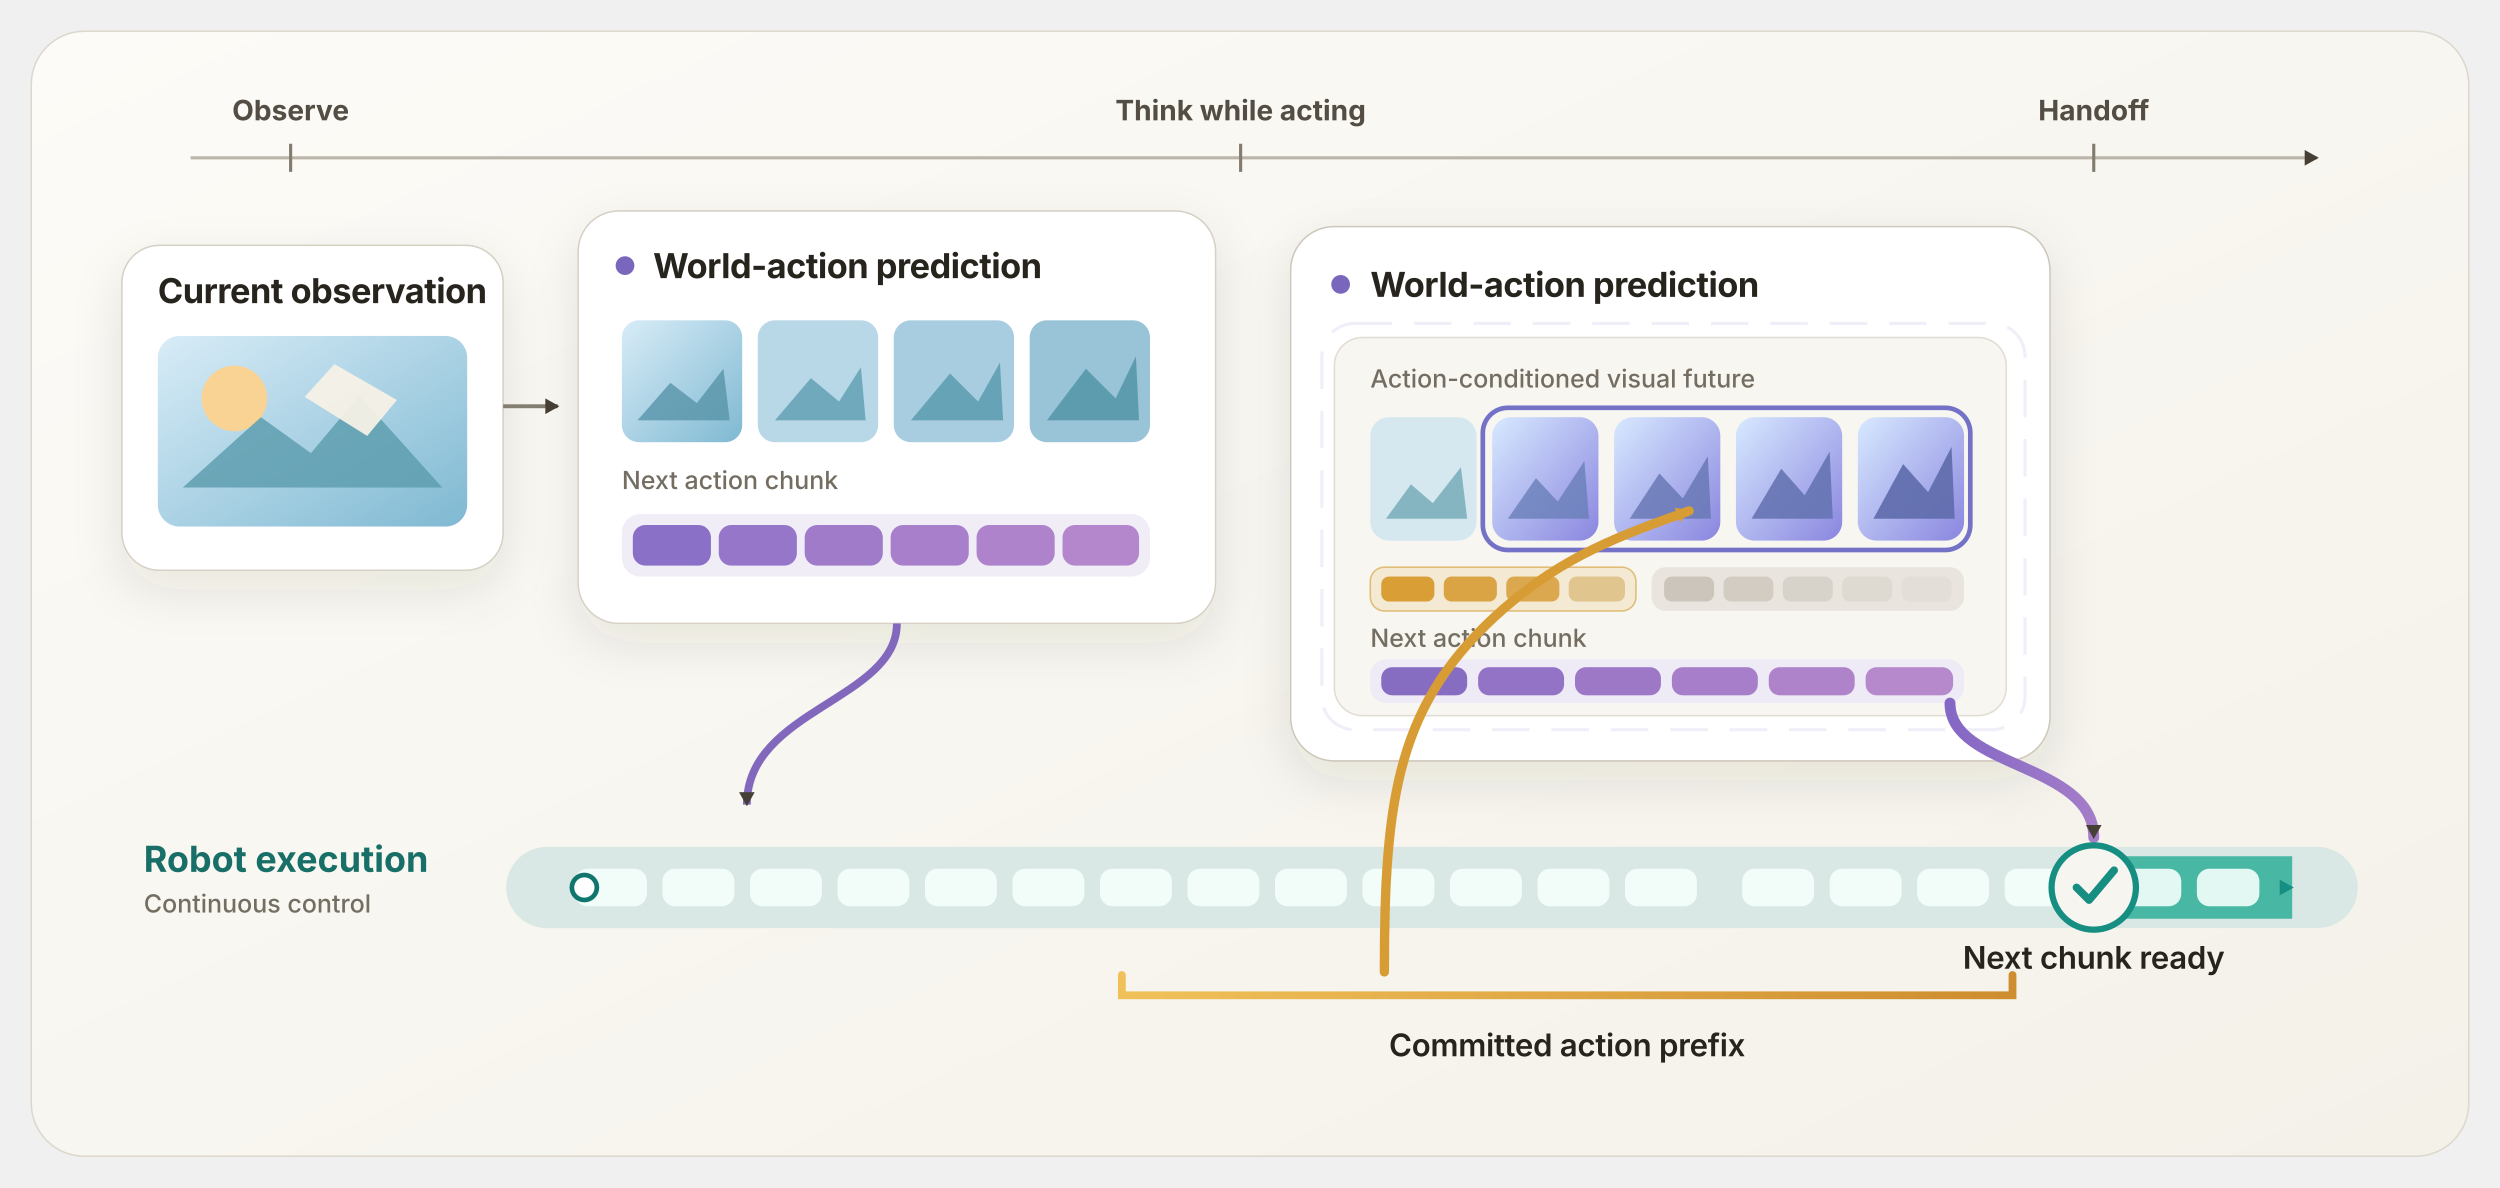
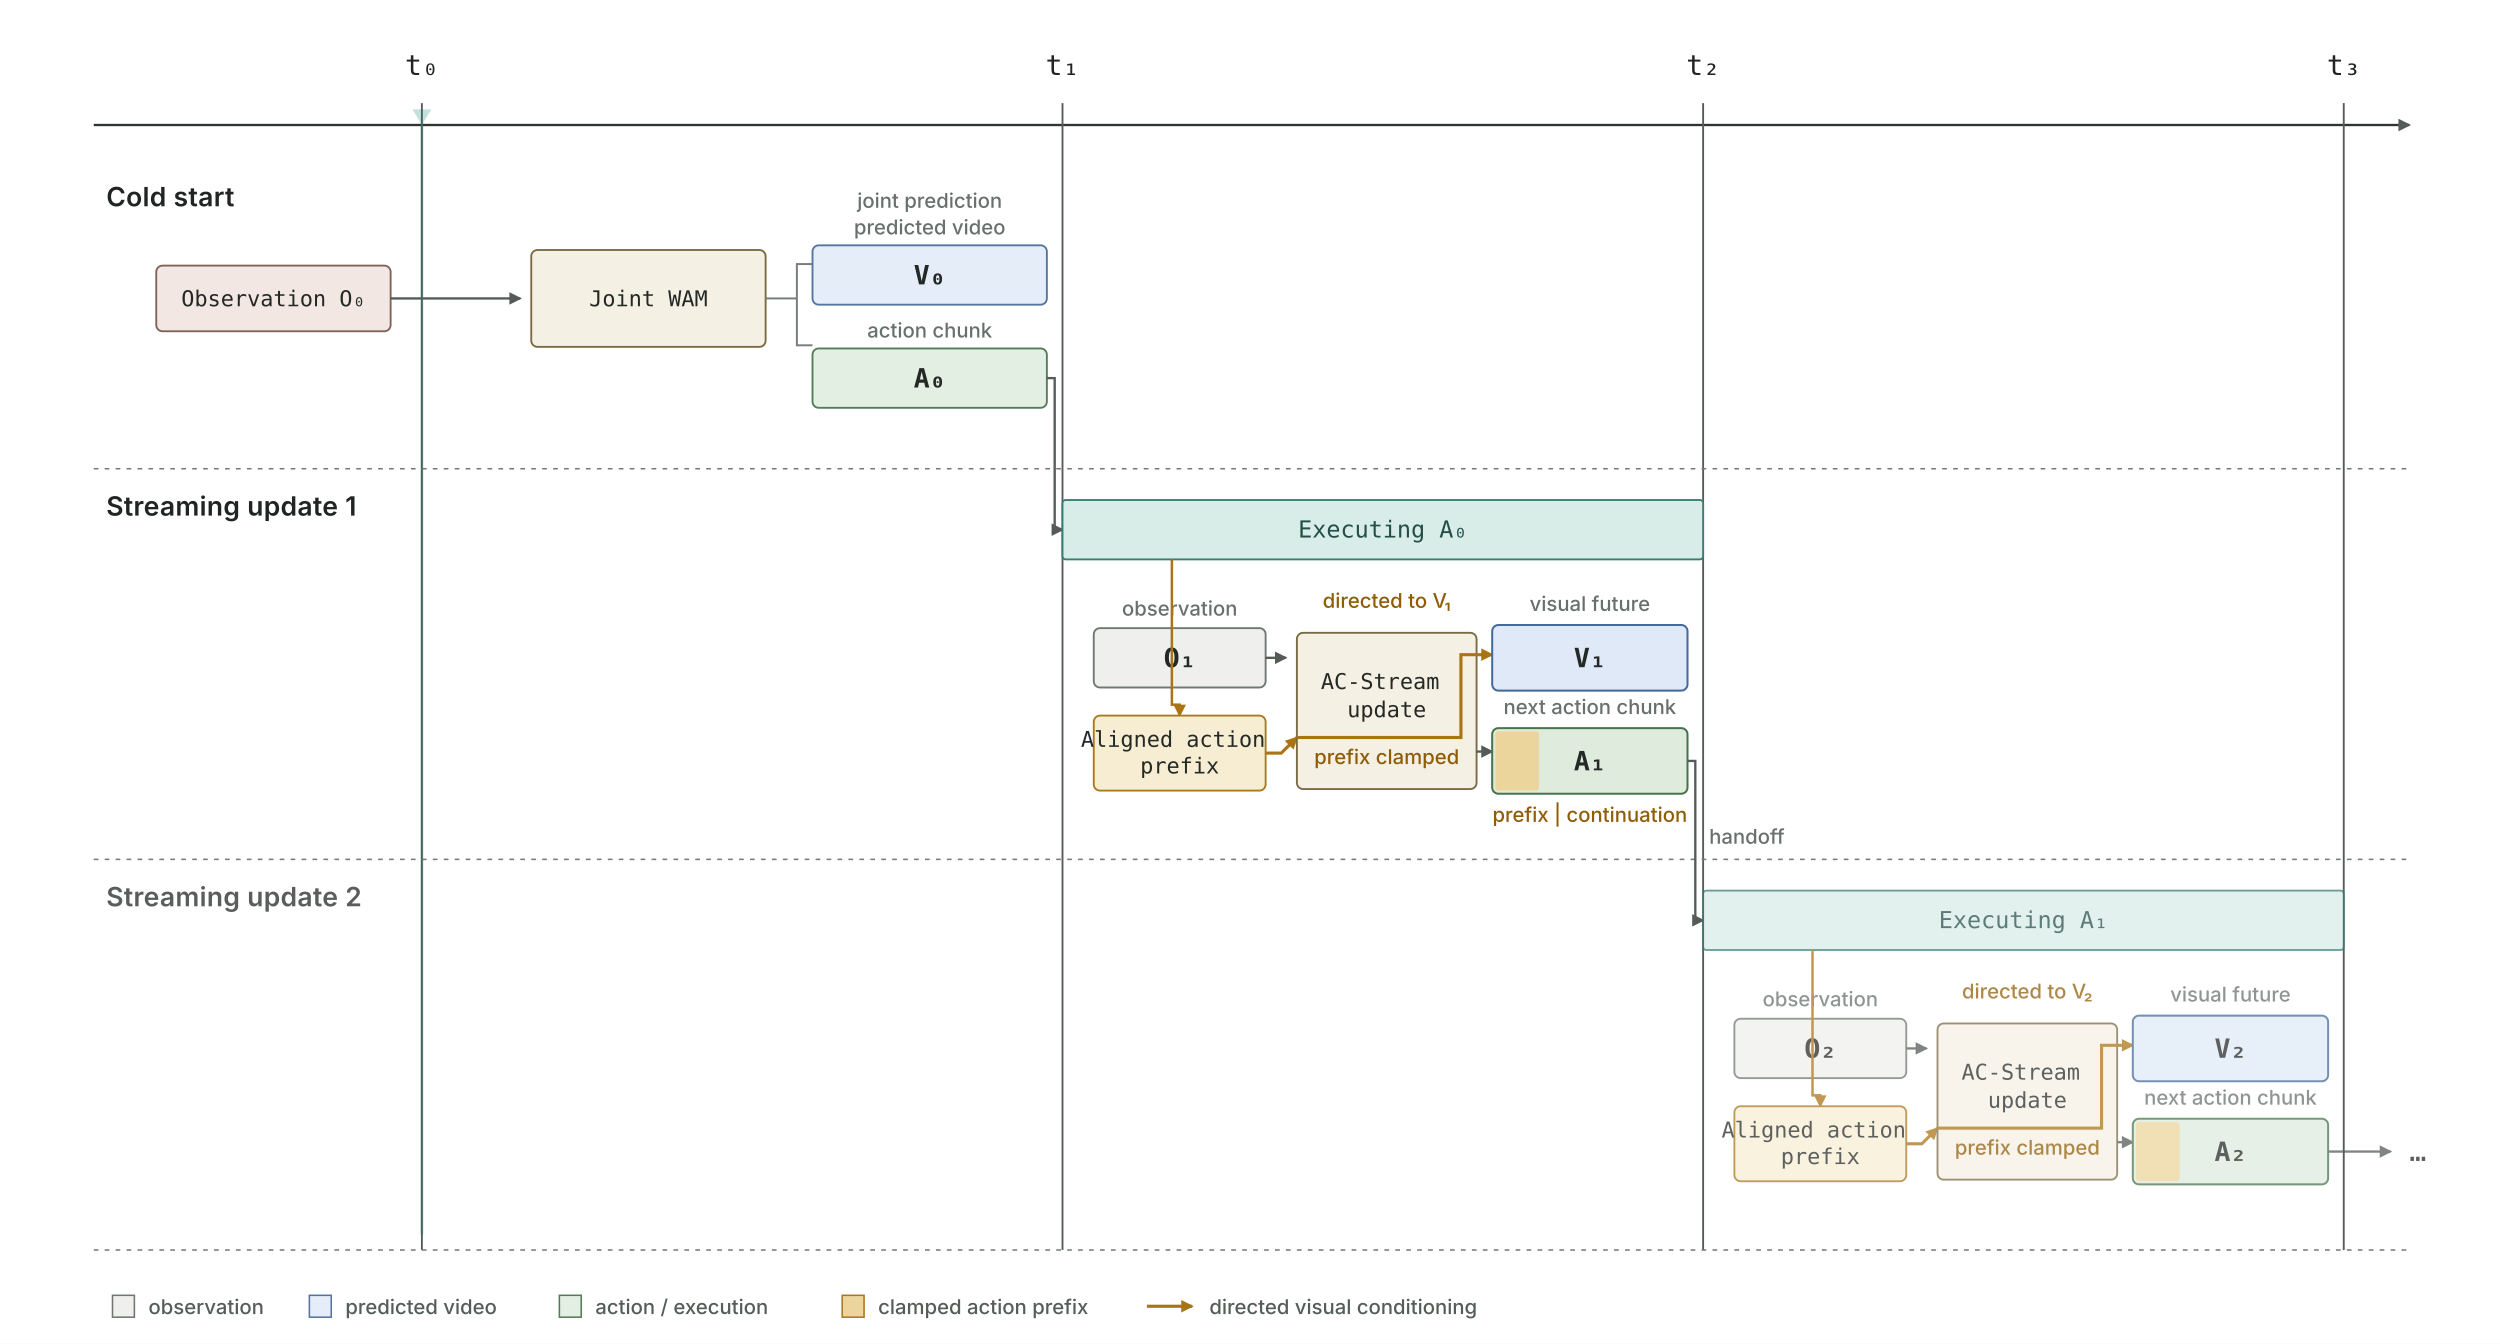
- <svg xmlns="http://www.w3.org/2000/svg" viewBox="0 0 1600 760" role="img" aria-labelledby="streamwam-method-title streamwam-method-desc">
+ <svg xmlns="http://www.w3.org/2000/svg" viewBox="0 0 1600 860" role="img" aria-labelledby="streamwam-method-title streamwam-method-desc">
  <defs>
-     <linearGradient id="panel-bg" x1="0" y1="0" x2="1" y2="1">
-       <stop offset="0" stop-color="#fcfbf7" />
-       <stop offset="1" stop-color="#f4f1e9" />
-     </linearGradient>
-     <linearGradient id="visual-gradient" x1="0" y1="0" x2="1" y2="1">
-       <stop offset="0" stop-color="#d8ecf7" />
-       <stop offset="1" stop-color="#7fb9d2" />
-     </linearGradient>
-     <linearGradient id="future-gradient" x1="0" y1="0" x2="1" y2="1">
-       <stop offset="0" stop-color="#d7e9ff" />
-       <stop offset="1" stop-color="#8a86df" />
-     </linearGradient>
-     <linearGradient id="action-gradient" x1="0" y1="0" x2="1" y2="0">
-       <stop offset="0" stop-color="#8468c5" />
-       <stop offset="1" stop-color="#a47dc8" />
-     </linearGradient>
-     <linearGradient id="prefix-gradient" x1="0" y1="0" x2="1" y2="0">
-       <stop offset="0" stop-color="#f0c15b" />
-       <stop offset="1" stop-color="#ce8d2e" />
-     </linearGradient>
-     <linearGradient id="execution-gradient" x1="0" y1="0" x2="1" y2="0">
-       <stop offset="0" stop-color="#168e82" />
-       <stop offset="1" stop-color="#42b5a2" />
-     </linearGradient>
-     <filter id="card-shadow" x="-20%" y="-25%" width="140%" height="160%">
-       <feDropShadow dx="0" dy="12" stdDeviation="16" flood-color="#343027" flood-opacity=".10" />
-     </filter>
-     <filter id="soft-glow" x="-50%" y="-50%" width="200%" height="200%">
-       <feGaussianBlur stdDeviation="6" result="blur" />
-       <feMerge>
-         <feMergeNode in="blur" />
-         <feMergeNode in="SourceGraphic" />
-       </feMerge>
-     </filter>
-     <marker id="arrow-charcoal" markerWidth="10" markerHeight="10" refX="8" refY="5" orient="auto" markerUnits="userSpaceOnUse">
-       <path d="M0,0 L9,5 L0,10 Z" fill="#453f35" />
+     <marker id="arrow-gray" markerWidth="8" markerHeight="8" refX="7" refY="4" orient="auto" markerUnits="userSpaceOnUse">
+       <path d="M0 0 L8 4 L0 8 Z" fill="#555b57" />
    </marker>
-     <marker id="arrow-gold" markerWidth="10" markerHeight="10" refX="8" refY="5" orient="auto" markerUnits="userSpaceOnUse">
-       <path d="M0,0 L9,5 L0,10 Z" fill="#d79c34" />
-     </marker>
-     <marker id="arrow-teal" markerWidth="10" markerHeight="10" refX="8" refY="5" orient="auto" markerUnits="userSpaceOnUse">
-       <path d="M0,0 L9,5 L0,10 Z" fill="#168e82" />
+     <marker id="arrow-gold" markerWidth="8" markerHeight="8" refX="7" refY="4" orient="auto" markerUnits="userSpaceOnUse">
+       <path d="M0 0 L8 4 L0 8 Z" fill="#aa7415" />
    </marker>
    <style>
-       .label{font:600 20px/1.2 Inter,ui-sans-serif,system-ui,sans-serif;fill:#27231d;letter-spacing:-.01em}
-       .small{font:550 16px/1.2 Inter,ui-sans-serif,system-ui,sans-serif;fill:#746d61}
-       .phase{font:650 18px/1 Inter,ui-sans-serif,system-ui,sans-serif;fill:#544d43}
-       .card-title{font:650 22px/1.2 Inter,ui-sans-serif,system-ui,sans-serif;fill:#27231d;letter-spacing:-.015em}
-       .rail-title{font:650 23px/1.2 Inter,ui-sans-serif,system-ui,sans-serif;fill:#176f67}
-       .method-flow-dot{animation:method-flow 7s linear infinite}
-       .method-reveal{animation:method-reveal 7s cubic-bezier(.22,.61,.36,1) infinite}
-       .method-prefix-pulse{animation:method-prefix 7s ease-in-out infinite}
-       .method-future-pulse{animation:method-future 7s ease-in-out infinite}
-       .method-handoff-pulse{animation:method-handoff 7s ease-in-out infinite}
-       @keyframes method-flow{0%{transform:translateX(0);opacity:0}8%{opacity:1}92%{opacity:1}100%{transform:translateX(980px);opacity:0}}
-       @keyframes method-reveal{0%,28%{stroke-dashoffset:180;opacity:.12}48%,72%{stroke-dashoffset:0;opacity:.5}100%{stroke-dashoffset:-180;opacity:.12}}
-       @keyframes method-prefix{0%,31%,69%,100%{opacity:.78}42%,58%{opacity:1;filter:url(#soft-glow)}}
-       @keyframes method-future{0%,38%,100%{opacity:.82}53%,66%{opacity:1;filter:url(#soft-glow)}}
-       @keyframes method-handoff{0%,58%,100%{opacity:.72}72%,84%{opacity:1;filter:url(#soft-glow)}}
-       @media (prefers-reduced-motion: reduce){.method-flow-dot,.method-reveal,.method-prefix-pulse,.method-future-pulse,.method-handoff-pulse{animation: none !important;opacity: 1 !important;transform:none!important}}
+       .axis{stroke:#303532;stroke-width:1.5;fill:none}
+       .landmark{stroke:#555b57;stroke-width:1.2;fill:none}
+       .separator{stroke:#767c78;stroke-width:1;stroke-dasharray:3 4;fill:none}
+       .connector{stroke:#555b57;stroke-width:1.5;fill:none;marker-end:url(#arrow-gray)}
+       .branch{stroke:#777d79;stroke-width:1.25;fill:none}
+       .condition{stroke:#aa7415;stroke-width:2;fill:none;marker-end:url(#arrow-gold)}
+       .extract{stroke:#aa7415;stroke-width:1.6;fill:none;marker-end:url(#arrow-gold)}
+       .row-title{font:600 17px/1.2 Inter,ui-sans-serif,system-ui,sans-serif;fill:#202522;letter-spacing:.01em}
+       .time-label{font:500 18px/1 ui-monospace,SFMono-Regular,Consolas,monospace;fill:#202522}
+       .block-label{font:500 14px/1.18 ui-monospace,SFMono-Regular,Consolas,monospace;fill:#242926;text-anchor:middle}
+       .symbol-label{font:600 17px/1 ui-monospace,SFMono-Regular,Consolas,monospace;fill:#242926;text-anchor:middle}
+       .execution-label{font:500 15px/1 ui-monospace,SFMono-Regular,Consolas,monospace;fill:#234f48;text-anchor:middle}
+       .annotation{font:500 13px/1.2 Inter,ui-sans-serif,system-ui,sans-serif;fill:#68706c;text-anchor:middle}
+       .condition-label{font:500 13px/1.2 Inter,ui-sans-serif,system-ui,sans-serif;fill:#8f5d08;text-anchor:middle}
+       .legend{font:500 13px/1.2 Inter,ui-sans-serif,system-ui,sans-serif;fill:#555d58}
+       .time-cursor{animation:method-time-cursor 8s linear infinite}
+       @keyframes method-time-cursor{from{transform:translateX(0)}to{transform:translateX(1230px)}}
+       @media (prefers-reduced-motion: reduce){.time-cursor{animation:none!important}}
    </style>
  </defs>
-   <rect x="20" y="20" width="1560" height="720" rx="34" fill="url(#panel-bg)" stroke="#ddd8cd" />
-   <g id="time-spine">
-     <path d="M122 101 H1483" fill="none" stroke="#bcb5aa" stroke-width="2" marker-end="url(#arrow-charcoal)" />
-     <path d="M186 92 V110 M794 92 V110" stroke="#827b70" stroke-width="2" />
-     <line id="handoff-landmark" x1="1340" y1="92" x2="1340" y2="110" stroke="#827b70" stroke-width="2" />
-     <text class="phase" x="186" y="77" text-anchor="middle">Observe</text>
-     <text class="phase" x="794" y="77" text-anchor="middle">Think while acting</text>
-     <text class="phase" x="1340" y="77" text-anchor="middle">Handoff</text>
+   <rect width="1600" height="860" fill="#ffffff" />
+   <g id="time-axis">
+     <path class="axis" d="M60 80 H1542" marker-end="url(#arrow-gray)" />
+     <line id="time-t0" class="landmark" x1="270" y1="66" x2="270" y2="800" />
+     <line id="time-t1" class="landmark" x1="680" y1="66" x2="680" y2="800" />
+     <line id="time-t2" class="landmark" x1="1090" y1="66" x2="1090" y2="800" />
+     <line id="time-t3" class="landmark" x1="1500" y1="66" x2="1500" y2="800" />
+     <text class="time-label" x="270" y="48" text-anchor="middle">t₀</text>
+     <text class="time-label" x="680" y="48" text-anchor="middle">t₁</text>
+     <text class="time-label" x="1090" y="48" text-anchor="middle">t₂</text>
+     <text class="time-label" x="1500" y="48" text-anchor="middle">t₃</text>
  </g>
-   <g id="current-observation">
-     <rect x="78" y="157" width="244" height="208" rx="24" fill="#fff" stroke="#d6d0c5" filter="url(#card-shadow)" />
-     <text class="card-title" x="101" y="194">Current observation</text>
-     <rect x="101" y="215" width="198" height="122" rx="14" fill="url(#visual-gradient)" />
-     <circle cx="150" cy="255" r="21" fill="#f8d393" />
-     <path d="M117 312 L167 267 L199 290 L230 253 L283 312 Z" fill="#5b9cad" opacity=".82" />
-     <path d="M214 233 L254 256 L235 279 L195 254 Z" fill="#f6f1e7" opacity=".94" />
-     <path d="M322 260 H357" fill="none" stroke="#847d72" stroke-width="2.5" marker-end="url(#arrow-charcoal)" />
+   <path class="separator" d="M60 300 H1540" />
+   <path class="separator" d="M60 550 H1540" />
+   <path class="separator" d="M60 800 H1540" />
+   <g id="row-cold-start">
+     <text class="row-title" x="68" y="132">Cold start</text>
+     <rect id="observation-0" x="100" y="170" width="150" height="42" rx="4" fill="#f3e7e3" stroke="#7f625b" stroke-width="1.2" />
+     <text class="block-label" x="175" y="196">Observation O₀</text>
+     <path class="connector" d="M250 191 H333" />
+     <rect id="joint-wam-0" x="340" y="160" width="150" height="62" rx="4" fill="#f5f0e4" stroke="#7a6a44" stroke-width="1.2" />
+     <text class="block-label" x="415" y="196">Joint WAM</text>
+     <path class="branch" d="M490 191 H510 V169 H520 M510 191 V221 H520" />
+     <text class="annotation" x="595" y="133">joint prediction</text>
+     <text class="annotation" x="595" y="150">predicted video</text>
+     <rect id="video-0" x="520" y="157" width="150" height="38" rx="4" fill="#e5edf8" stroke="#56749d" stroke-width="1.2" />
+     <text class="symbol-label" x="595" y="182">V₀</text>
+     <text class="annotation" x="595" y="216">action chunk</text>
+     <rect id="action-0" x="520" y="223" width="150" height="38" rx="4" fill="#e4efe3" stroke="#557c58" stroke-width="1.2" />
+     <text class="symbol-label" x="595" y="248">A₀</text>
+     <path id="action-handoff-0" class="connector" d="M670 242 H675 V339 L680 339" />
  </g>
-   <g id="prediction-startup">
-     <rect x="370" y="135" width="408" height="264" rx="26" fill="#fff" stroke="#d6d0c5" filter="url(#card-shadow)" />
-     <circle cx="400" cy="170" r="6" fill="#7b66bd" />
-     <text class="card-title" x="418" y="178">World-action prediction</text>
-     <g transform="translate(398 205)">
-       <rect width="77" height="78" rx="11" fill="url(#visual-gradient)" />
-       <path d="M10 64 L31 40 L48 53 L65 31 L69 64 Z" fill="#5793a9" opacity=".8" />
-       <rect x="87" width="77" height="78" rx="11" fill="#b8d7e7" />
-       <path d="M98 64 L121 37 L139 52 L153 30 L156 64 Z" fill="#609fb2" opacity=".82" />
-       <rect x="174" width="77" height="78" rx="11" fill="#a9cde0" />
-       <path d="M185 64 L210 34 L228 52 L242 27 L244 64 Z" fill="#5c9daf" opacity=".86" />
-       <rect x="261" width="77" height="78" rx="11" fill="#99c3d7" />
-       <path d="M272 64 L297 31 L316 50 L329 23 L331 64 Z" fill="#5798ab" opacity=".9" />
-     </g>
-     <text class="small" x="398" y="313">Next action chunk</text>
-     <g transform="translate(398 329)">
-       <rect width="338" height="40" rx="12" fill="#f0edf7" />
-       <rect x="7" y="7" width="50" height="26" rx="8" fill="#8b70c7" />
-       <rect x="62" y="7" width="50" height="26" rx="8" fill="#9676c9" />
-       <rect x="117" y="7" width="50" height="26" rx="8" fill="#9f7bca" />
-       <rect x="172" y="7" width="50" height="26" rx="8" fill="#a77fcb" />
-       <rect x="227" y="7" width="50" height="26" rx="8" fill="#ae83cc" />
-       <rect x="282" y="7" width="49" height="26" rx="8" fill="#b487cd" />
-     </g>
-     <path d="M574 399 C574 448 478 454 478 515" fill="none" stroke="#8268bd" stroke-width="5" marker-end="url(#arrow-charcoal)" />
+   <g id="row-stream-1">
+     <text class="row-title" x="68" y="330">Streaming update 1</text>
+     <rect id="execution-0" x="680" y="320" width="410" height="38" rx="2" fill="#d8ece8" stroke="#397c73" stroke-width="1.2" />
+     <text class="execution-label" x="885" y="344">Executing A₀</text>
+     <text class="annotation" x="755" y="394">observation</text>
+     <rect id="observation-1" x="700" y="402" width="110" height="38" rx="4" fill="#efefed" stroke="#707672" stroke-width="1.2" />
+     <text class="symbol-label" x="755" y="427">O₁</text>
+     <path class="extract" d="M750 358 V451 H755 V458" />
+     <rect id="aligned-prefix-1" x="700" y="458" width="110" height="48" rx="4" fill="#f7edd2" stroke="#a97920" stroke-width="1.2" />
+     <text class="block-label" x="755" y="478">
+       <tspan x="755">Aligned action</tspan>
+       <tspan x="755" dy="17">prefix</tspan>
+     </text>
+     <path class="connector" d="M810 421 H823" />
+     <path id="prefix-input-1" class="condition" d="M810 482 H820 L830 472" />
+     <rect id="ac-update-1" x="830" y="405" width="115" height="100" rx="4" fill="#f5f0e4" stroke="#7a6a44" stroke-width="1.2" />
+     <text class="block-label" x="887.5" y="441">
+       <tspan x="887.5">AC-Stream</tspan>
+       <tspan x="887.5" dy="18">update</tspan>
+     </text>
+     <text class="condition-label" x="887.5" y="489">prefix clamped</text>
+     <path class="connector" d="M945 481 H948 L955 481" />
+     <path id="prefix-to-video-1" class="condition" d="M830 472 H935 V419 H945 L955 419" />
+     <text class="condition-label" x="887.5" y="389">directed to V₁</text>
+     <text class="annotation" x="1017.5" y="391">visual future</text>
+     <rect id="video-1" x="955" y="400" width="125" height="42" rx="4" fill="#dfe9f7" stroke="#466a99" stroke-width="1.3" />
+     <text class="symbol-label" x="1017.5" y="427">V₁</text>
+     <text class="annotation" x="1017.5" y="457">next action chunk</text>
+     <rect id="action-1" x="955" y="466" width="125" height="42" rx="4" fill="#deebdd" stroke="#47744c" stroke-width="1.3" />
+     <rect id="action-prefix-clamp-1" x="957" y="468" width="28" height="38" rx="2" fill="#ecd59c" />
+     <text class="symbol-label" x="1017.5" y="493">A₁</text>
+     <text class="condition-label" x="1017.5" y="526">prefix | continuation</text>
+     <path id="action-handoff-1" class="connector" d="M1080 487 H1085 V589 L1090 589" />
+     <text class="annotation" x="1118" y="540">handoff</text>
  </g>
-   <g id="prediction-streaming">
-     <rect id="streaming-prediction-card" x="826" y="145" width="486" height="342" rx="28" fill="#fff" stroke="#cec7bb" filter="url(#card-shadow)" />
-     <circle cx="858" cy="182" r="6" fill="#7b66bd" />
-     <text class="card-title" x="877" y="190">World-action prediction</text>
-     <g>
-       <rect x="854" y="216" width="430" height="242" rx="18" fill="#f8f6f1" stroke="#e2ddd3" />
-       <text class="small" x="877" y="248">Action-conditioned visual future</text>
-       <g transform="translate(877 267)">
-         <rect width="68" height="79" rx="12" fill="#d6e8ef" />
-         <path d="M10 65 L26 43 L40 55 L58 32 L62 65 Z" fill="#6aa3b2" opacity=".74" />
-         <rect x="78" width="68" height="79" rx="12" fill="url(#future-gradient)" />
-         <path d="M88 65 L106 39 L120 54 L137 28 L140 65 Z" fill="#687eb7" opacity=".78" />
-         <rect x="156" width="68" height="79" rx="12" fill="url(#future-gradient)" />
-         <path d="M166 65 L185 36 L200 52 L216 25 L218 65 Z" fill="#6878b5" opacity=".84" />
-         <rect x="234" width="68" height="79" rx="12" fill="url(#future-gradient)" />
-         <path d="M244 65 L263 33 L278 50 L294 22 L296 65 Z" fill="#6472b2" opacity=".88" />
-         <rect x="312" width="68" height="79" rx="12" fill="url(#future-gradient)" />
-         <path d="M322 65 L341 30 L357 48 L372 19 L374 65 Z" fill="#606cac" opacity=".92" />
-       </g>
-       <g id="future-visual-target" class="method-future-pulse">
-         <rect x="949" y="261" width="312" height="91" rx="16" fill="none" stroke="#7472c7" stroke-width="3" />
-       </g>
-       <g id="condition-slots" transform="translate(877 363)">
-         <rect width="170" height="28" rx="9" fill="#f4ead3" stroke="#dfbd76" />
-         <rect x="7" y="6" width="34" height="16" rx="5" fill="#d99e36" />
-         <rect x="47" y="6" width="34" height="16" rx="5" fill="#daa343" />
-         <rect x="87" y="6" width="34" height="16" rx="5" fill="#dca84f" />
-         <rect x="127" y="6" width="36" height="16" rx="5" fill="#e1c58e" />
-         <rect x="180" width="200" height="28" rx="9" fill="#e9e5de" />
-         <rect x="188" y="6" width="32" height="16" rx="5" fill="#cbc5bc" />
-         <rect x="226" y="6" width="32" height="16" rx="5" fill="#d2ccc3" />
-         <rect x="264" y="6" width="32" height="16" rx="5" fill="#d8d3ca" />
-         <rect x="302" y="6" width="32" height="16" rx="5" fill="#ded9d1" />
-         <rect x="340" y="6" width="32" height="16" rx="5" fill="#e3dfd8" />
-       </g>
-       <text id="next-action-label" class="small" x="877" y="414">Next action chunk</text>
-       <g id="next-action-strip" transform="translate(877 422)">
-         <rect width="380" height="28" rx="10" fill="#eeebf6" />
-         <rect x="7" y="5" width="55" height="18" rx="7" fill="#876dc2" />
-         <rect x="69" y="5" width="55" height="18" rx="7" fill="#9273c5" />
-         <rect x="131" y="5" width="55" height="18" rx="7" fill="#9c78c7" />
-         <rect x="193" y="5" width="55" height="18" rx="7" fill="#a67ec9" />
-         <rect x="255" y="5" width="55" height="18" rx="7" fill="#ae83ca" />
-         <rect x="317" y="5" width="56" height="18" rx="7" fill="#b589cc" />
-       </g>
-     </g>
-     <rect class="method-reveal" x="846" y="207" width="450" height="260" rx="21" fill="none" stroke="#8872ca" stroke-width="2" stroke-dasharray="24 14" opacity=".12" />
+   <g id="row-stream-2" opacity=".74">
+     <text class="row-title" x="68" y="580">Streaming update 2</text>
+     <rect id="execution-1" x="1090" y="570" width="410" height="38" rx="2" fill="#d8ece8" stroke="#397c73" stroke-width="1.2" />
+     <text class="execution-label" x="1295" y="594">Executing A₁</text>
+     <text class="annotation" x="1165" y="644">observation</text>
+     <rect id="observation-2" x="1110" y="652" width="110" height="38" rx="4" fill="#efefed" stroke="#707672" stroke-width="1.2" />
+     <text class="symbol-label" x="1165" y="677">O₂</text>
+     <path class="extract" d="M1160 608 V701 H1165 V708" />
+     <rect id="aligned-prefix-2" x="1110" y="708" width="110" height="48" rx="4" fill="#f7edd2" stroke="#a97920" stroke-width="1.2" />
+     <text class="block-label" x="1165" y="728">
+       <tspan x="1165">Aligned action</tspan>
+       <tspan x="1165" dy="17">prefix</tspan>
+     </text>
+     <path class="connector" d="M1220 671 H1233" />
+     <path id="prefix-input-2" class="condition" d="M1220 732 H1230 L1240 722" />
+     <rect id="ac-update-2" x="1240" y="655" width="115" height="100" rx="4" fill="#f5f0e4" stroke="#7a6a44" stroke-width="1.2" />
+     <text class="block-label" x="1297.5" y="691">
+       <tspan x="1297.5">AC-Stream</tspan>
+       <tspan x="1297.5" dy="18">update</tspan>
+     </text>
+     <text class="condition-label" x="1297.5" y="739">prefix clamped</text>
+     <path class="connector" d="M1355 731 H1358 L1365 731" />
+     <path id="prefix-to-video-2" class="condition" d="M1240 722 H1345 V669 H1355 L1365 669" />
+     <text class="condition-label" x="1297.5" y="639">directed to V₂</text>
+     <text class="annotation" x="1427.5" y="641">visual future</text>
+     <rect id="video-2" x="1365" y="650" width="125" height="42" rx="4" fill="#dfe9f7" stroke="#466a99" stroke-width="1.3" />
+     <text class="symbol-label" x="1427.5" y="677">V₂</text>
+     <text class="annotation" x="1427.5" y="707">next action chunk</text>
+     <rect id="action-2" x="1365" y="716" width="125" height="42" rx="4" fill="#deebdd" stroke="#47744c" stroke-width="1.3" />
+     <rect id="action-prefix-clamp-2" x="1367" y="718" width="28" height="38" rx="2" fill="#ecd59c" />
+     <text class="symbol-label" x="1427.5" y="743">A₂</text>
+     <path class="connector" d="M1490 737 H1530" />
+     <text class="time-label" x="1542" y="743">…</text>
  </g>
-   <g id="execution-rail">
-     <text class="rail-title" x="92" y="558">Robot execution</text>
-     <text class="small" x="92" y="584">Continuous control</text>
-     <path id="execution-track" d="M350 568 H1483" fill="none" stroke="#d9e8e4" stroke-width="52" stroke-linecap="round" />
-     <path d="M350 568 H1340" fill="none" stroke="url(#execution-gradient)" stroke-width="40" stroke-linecap="round" />
-     <path id="execution-continuation" d="M1340 568 H1467" fill="none" stroke="#48b8a5" stroke-width="40" stroke-linecap="butt" marker-end="url(#arrow-teal)" />
-     <g fill="#f5fffc" opacity=".9">
-       <rect x="368" y="556" width="46" height="24" rx="8" />
-       <rect x="424" y="556" width="46" height="24" rx="8" />
-       <rect x="480" y="556" width="46" height="24" rx="8" />
-       <rect x="536" y="556" width="46" height="24" rx="8" />
-       <rect x="592" y="556" width="46" height="24" rx="8" />
-       <rect x="648" y="556" width="46" height="24" rx="8" />
-       <rect x="704" y="556" width="46" height="24" rx="8" />
-       <rect x="760" y="556" width="46" height="24" rx="8" />
-       <rect x="816" y="556" width="46" height="24" rx="8" />
-       <rect x="872" y="556" width="46" height="24" rx="8" />
-       <rect x="928" y="556" width="46" height="24" rx="8" />
-       <rect x="984" y="556" width="46" height="24" rx="8" />
-       <rect x="1040" y="556" width="46" height="24" rx="8" />
-       <rect x="1115" y="556" width="46" height="24" rx="8" />
-       <rect x="1171" y="556" width="46" height="24" rx="8" />
-       <rect x="1227" y="556" width="46" height="24" rx="8" />
-       <rect x="1283" y="556" width="46" height="24" rx="8" />
-       <rect x="1350" y="556" width="46" height="24" rx="8" />
-       <rect x="1406" y="556" width="40" height="24" rx="8" />
-     </g>
-     <circle class="method-flow-dot" cx="374" cy="568" r="8" fill="#fff" stroke="#0f756d" stroke-width="3" />
+   <g id="time-cursor" class="time-cursor" opacity=".24" aria-hidden="true">
+     <line x1="270" y1="70" x2="270" y2="790" stroke="#087d70" stroke-width="2" />
+     <path d="M264 70 L276 70 L270 80 Z" fill="#087d70" />
  </g>
-   <g id="action-prefix-bridge" class="method-prefix-pulse">
-     <path d="M718 624 V637 H1288 V624" fill="none" stroke="url(#prefix-gradient)" stroke-width="5" stroke-linecap="round" />
-     <text class="label" x="1003" y="676" text-anchor="middle" fill="#9b6718">Committed action prefix</text>
-     <path d="M886 622 C886 510 894 449 963 389 C1001 356 1036 343 1081 327" fill="none" stroke="#d79c34" stroke-width="6" stroke-linecap="round" marker-end="url(#arrow-gold)" />
-   </g>
-   <g id="handoff" class="method-handoff-pulse">
-     <path id="prepared-action-handoff" d="M1248 450 C1248 492 1340 488 1340 536" fill="none" stroke="url(#action-gradient)" stroke-width="7" stroke-linecap="round" marker-end="url(#arrow-charcoal)" />
-     <circle id="handoff-node" cx="1340" cy="568" r="27" fill="#f7f5ef" stroke="#168e82" stroke-width="4" />
-     <path d="M1329 568 L1337 576 L1353 557" fill="none" stroke="#168e82" stroke-width="5" stroke-linecap="round" stroke-linejoin="round" />
-     <text class="label" x="1340" y="620" text-anchor="middle">Next chunk ready</text>
+   <g transform="translate(72 829)">
+     <rect width="14" height="14" fill="#efefed" stroke="#707672" />
+     <text class="legend" x="23" y="12">observation</text>
+     <rect x="126" width="14" height="14" fill="#e5edf8" stroke="#56749d" />
+     <text class="legend" x="149" y="12">predicted video</text>
+     <rect x="286" width="14" height="14" fill="#e4efe3" stroke="#557c58" />
+     <text class="legend" x="309" y="12">action / execution</text>
+     <rect x="467" width="14" height="14" fill="#ecd59c" stroke="#a97920" />
+     <text class="legend" x="490" y="12">clamped action prefix</text>
+     <line x1="662" y1="7" x2="691" y2="7" stroke="#aa7415" stroke-width="2" marker-end="url(#arrow-gold)" />
+     <text class="legend" x="702" y="12">directed visual conditioning</text>
  </g>
</svg>
